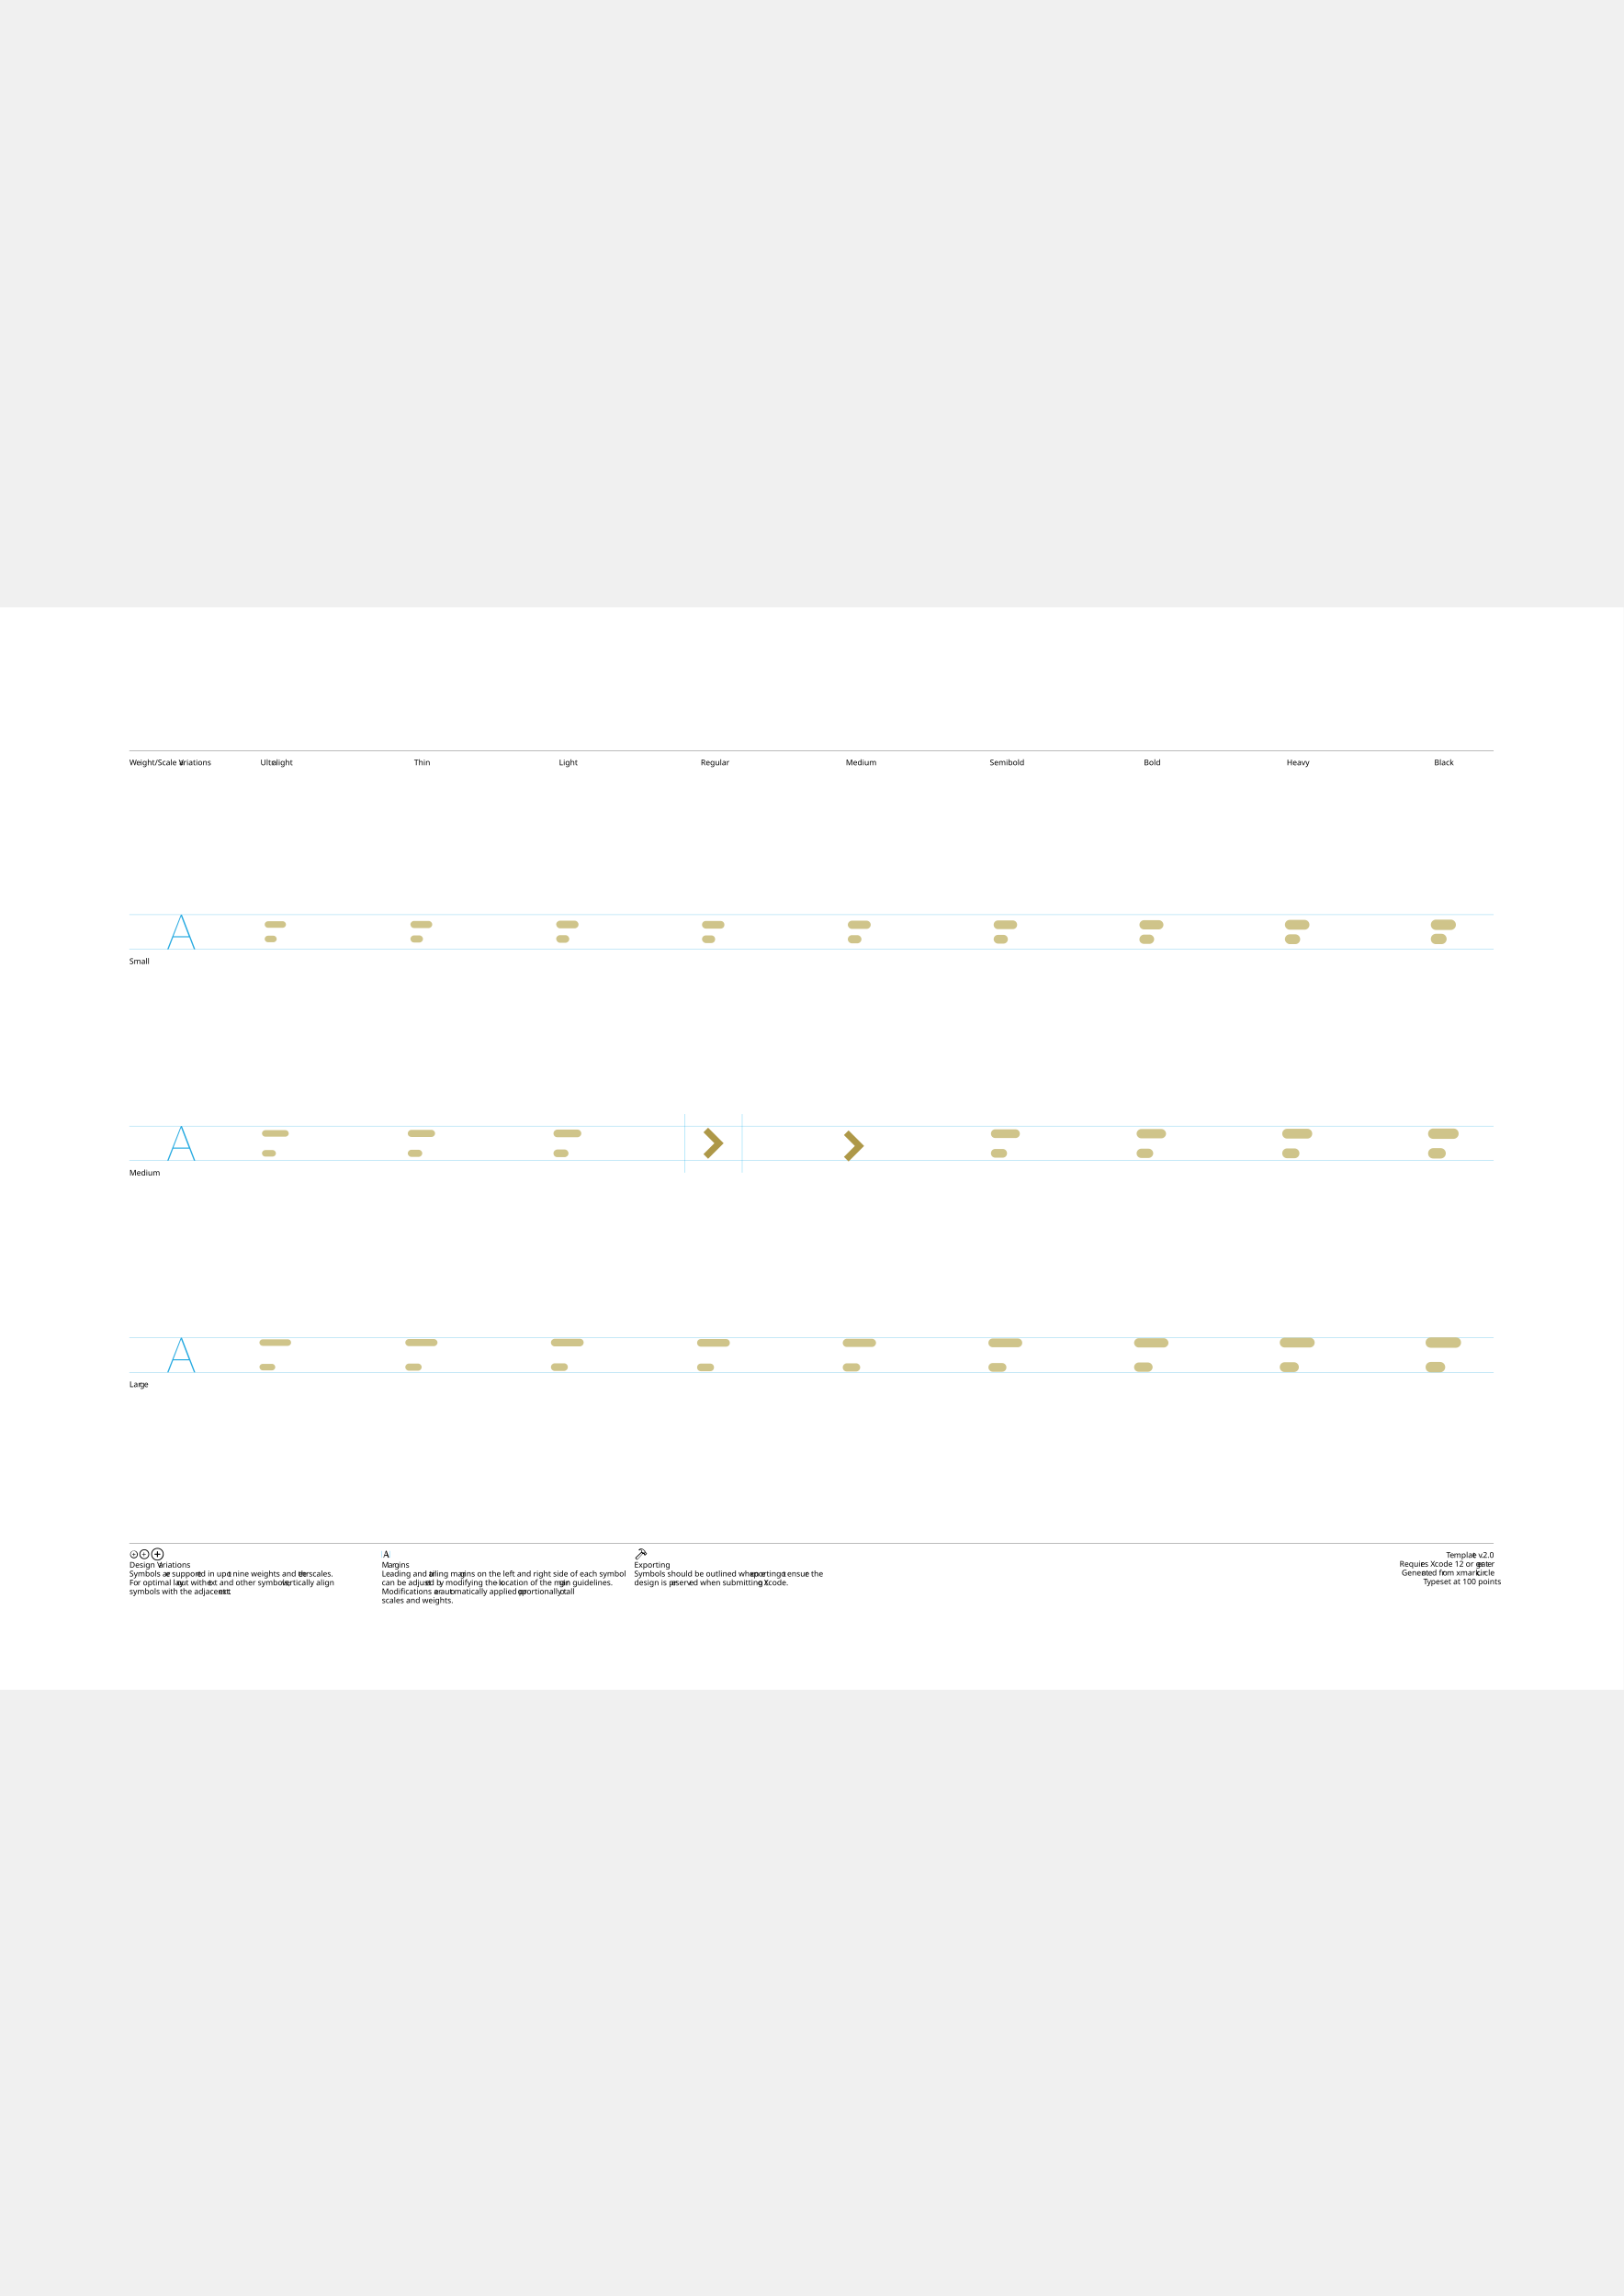
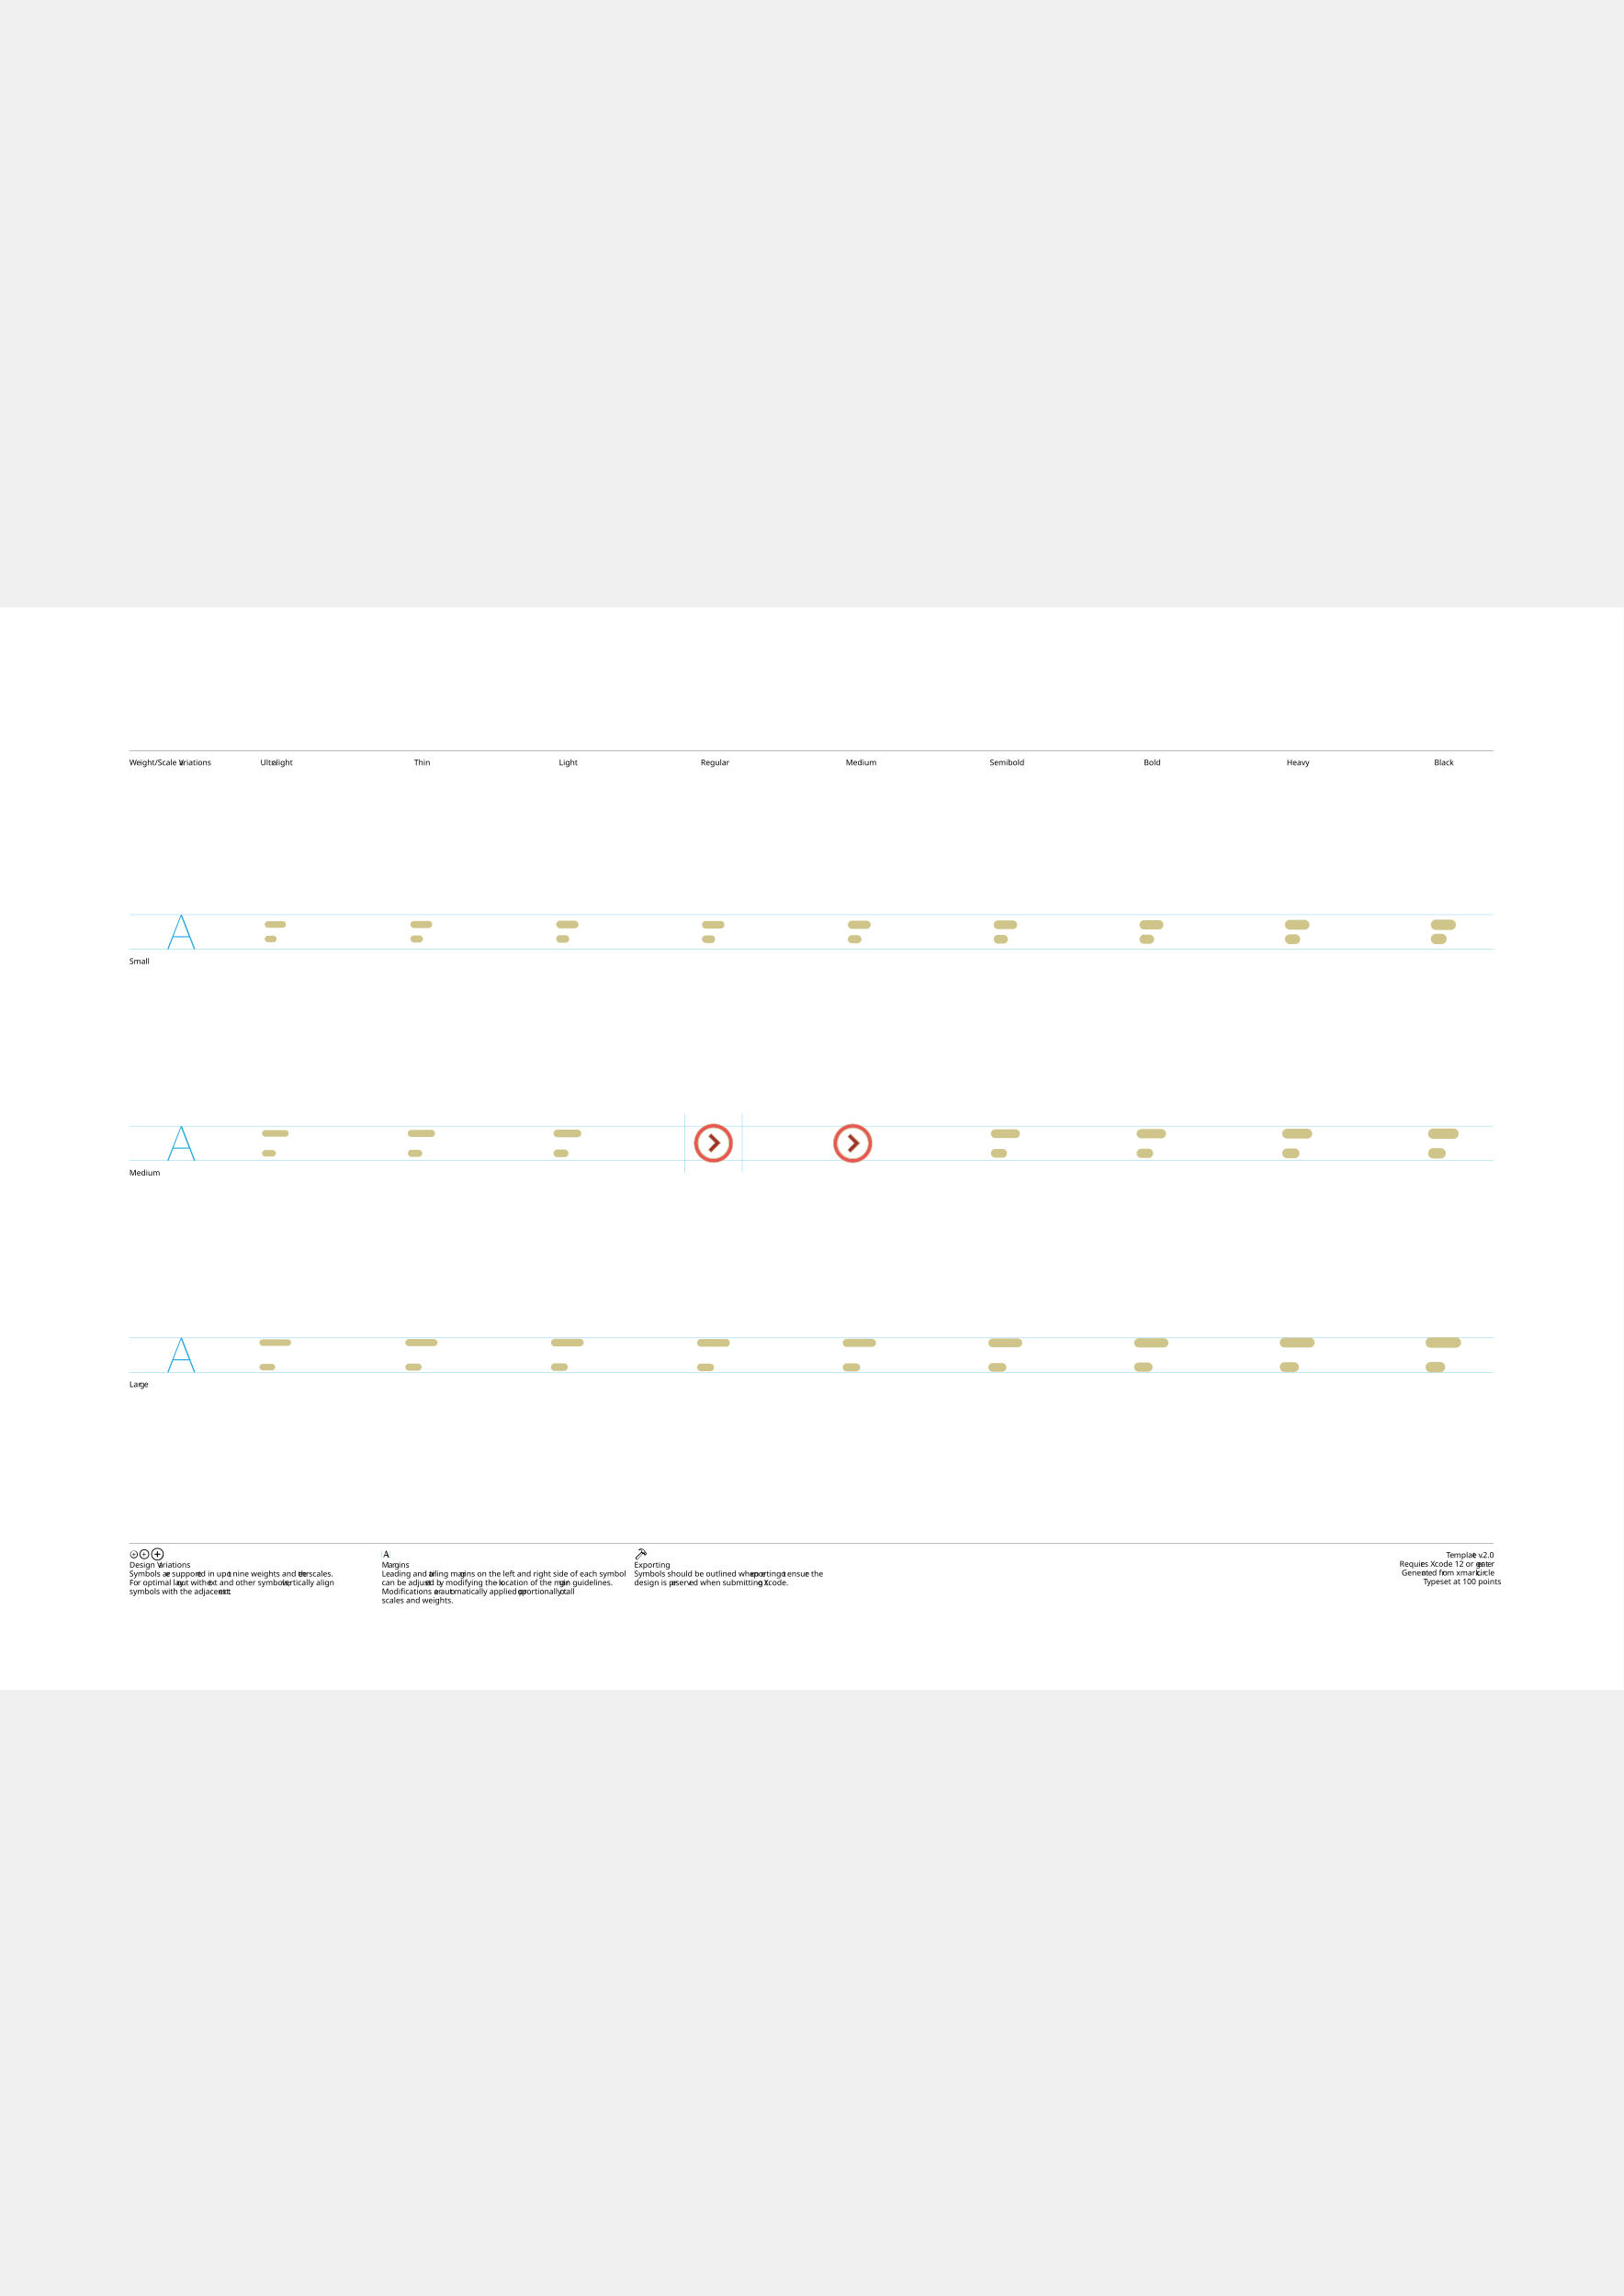
<svg xmlns="http://www.w3.org/2000/svg" version="1.1" id="Layer_1" x="0px" y="0px" viewBox="0 0 595.3 841.9" style="enable-background:new 0 0 595.3 841.9;" xml:space="preserve">
  <style type="text/css">
	.st0{fill-rule:evenodd;clip-rule:evenodd;fill:#FFFFFF;}
	.st1{fill:none;stroke:#000000;stroke-width:9.019327e-02;stroke-miterlimit:10;}
	.st2{font-family:'SFProDisplay-Regular';}
	.st3{font-size:2.886px;}
	.st4{fill:none;stroke:#00AEEF;stroke-width:9.019327e-02;stroke-miterlimit:10;}
	.st5{fill:#27AAE1;}
	.st6{fill:none;stroke:#27AAE1;stroke-width:9.019327e-02;stroke-miterlimit:10;}
	.st7{fill-rule:evenodd;clip-rule:evenodd;fill:#CFC48A;}
- 	.st8{fill:#AE9848;}
- 	.st9{fill:none;}
+ 	.st8{fill:none;}
+ 	.st9{fill-rule:evenodd;clip-rule:evenodd;fill:none;}
+ 	.st10{fill-rule:evenodd;clip-rule:evenodd;fill:#E85656;}
+ 	.st11{fill:#CFC48A;}
+ 	.st12{fill:#A03232;}
</style>
  <g id="Notes">
    <g id="artboard" transform="matrix(1,0,0,1,0,1.31276)">
      <rect y="221.4" class="st0" width="595.3" height="396.9" />
    </g>
    <path class="st1" d="M47.4,275.2h500.2" />
    <g transform="matrix(1,0,0,1,263,322)">
      <text transform="matrix(1 0 0 1 -215.5586 -41.3959)" class="st2 st3">W</text>
      <text transform="matrix(1 0 0 1 -213.0474 -41.3959)" class="st2 st3">e</text>
      <text transform="matrix(1 0 0 1 -211.5688 -41.3959)" class="st2 st3">ight/Scale V</text>
      <text transform="matrix(1 0 0 1 -197.2832 -41.3959)" class="st2 st3">a</text>
      <text transform="matrix(1 0 0 1 -195.8345 -41.3959)" class="st2 st3">riations</text>
    </g>
    <g transform="matrix(1,0,0,1,559.711,322)">
      <text transform="matrix(1 0 0 1 -464.2325 -41.3959)" class="st2 st3">Ultr</text>
      <text transform="matrix(1 0 0 1 -459.9029 -41.3959)" class="st2 st3">a</text>
      <text transform="matrix(1 0 0 1 -458.4542 -41.3959)" class="st2 st3">light</text>
    </g>
    <g transform="matrix(1,0,0,1,856.422,322)">
      <text transform="matrix(1 0 0 1 -704.609 -41.3959)" class="st2 st3">Thin</text>
    </g>
    <g transform="matrix(1,0,0,1,1153.13,322)">
      <text transform="matrix(1 0 0 1 -948.1798 -41.3959)" class="st2 st3">Light</text>
    </g>
    <g transform="matrix(1,0,0,1,1449.84,322)">
      <text transform="matrix(1 0 0 1 -1192.928 -41.3959)" class="st2 st3">Regular</text>
    </g>
    <g transform="matrix(1,0,0,1,1746.56,322)">
      <text transform="matrix(1 0 0 1 -1436.458 -41.3959)" class="st2 st3">Medium</text>
    </g>
    <g transform="matrix(1,0,0,1,2043.27,322)">
      <text transform="matrix(1 0 0 1 -1680.402 -41.3959)" class="st2 st3">Semibold</text>
    </g>
    <g transform="matrix(1,0,0,1,2339.98,322)">
      <text transform="matrix(1 0 0 1 -1920.611 -41.3959)" class="st2 st3">Bold</text>
    </g>
    <g transform="matrix(1,0,0,1,2636.69,322)">
      <text transform="matrix(1 0 0 1 -2164.938 -41.3959)" class="st2 st3">Heavy</text>
    </g>
    <g transform="matrix(1,0,0,1,2933.4,322)">
      <text transform="matrix(1 0 0 1 -2407.569 -41.3959)" class="st2 st3">Black</text>
    </g>
    <path class="st1" d="M47.4,565.8h500.2" />
    <g transform="matrix(1,0,0,1,263,1933)">
      <path d="M-213.9-1361.6c0.8,0,1.4-0.6,1.4-1.4s-0.6-1.4-1.4-1.4c-0.8,0-1.4,0.6-1.4,1.4C-215.3-1362.3-214.7-1361.6-213.9-1361.6z     M-213.9-1361.9c-0.6,0-1.2-0.5-1.2-1.2c0-0.6,0.5-1.2,1.1-1.2s1.2,0.5,1.2,1.2C-212.7-1362.4-213.2-1361.9-213.9-1361.9z     M-214.4-1362.9h0.4v0.4c0,0.1,0.1,0.1,0.1,0.1c0.1,0,0.1-0.1,0.1-0.1v-0.4h0.4c0.1,0,0.1-0.1,0.1-0.1c0-0.1-0.1-0.1-0.1-0.1h-0.4    v-0.4c0-0.1-0.1-0.1-0.1-0.1c-0.1,0-0.1,0.1-0.1,0.1v0.4h-0.4c-0.1,0-0.1,0.1-0.1,0.1S-214.5-1362.9-214.4-1362.9z" />
    </g>
    <g transform="matrix(1,0,0,1,281.506,1933)">
      <path d="M-228.6-1361.3c1,0,1.8-0.8,1.8-1.8s-0.8-1.8-1.8-1.8s-1.8,0.8-1.8,1.8C-230.4-1362.1-229.6-1361.3-228.6-1361.3z     M-228.6-1361.6c-0.8,0-1.5-0.7-1.5-1.5s0.7-1.5,1.5-1.5s1.5,0.7,1.5,1.5C-227.1-1362.2-227.8-1361.6-228.6-1361.6z     M-229.3-1362.9h0.5v0.5c0,0.1,0.1,0.1,0.1,0.1c0.1,0,0.1-0.1,0.1-0.1v-0.5h0.5c0.1,0,0.1-0.1,0.1-0.1c0-0.1-0.1-0.1-0.1-0.1h-0.5    v-0.5c0-0.1-0.1-0.2-0.1-0.2c-0.1,0-0.1,0.1-0.1,0.2v0.5h-0.5c-0.1,0-0.2,0.1-0.2,0.1C-229.4-1363-229.4-1362.9-229.3-1362.9z" />
    </g>
    <g transform="matrix(1,0,0,1,304.924,1933)">
      <path d="M-247.2-1360.8c1.3,0,2.3-1,2.3-2.3s-1-2.3-2.3-2.3s-2.3,1-2.3,2.3S-248.5-1360.8-247.2-1360.8z M-247.2-1361.1    c-1.1,0-2-0.9-2-2s0.9-2,2-2s2,0.9,2,2C-245.3-1362-246.1-1361.1-247.2-1361.1z M-248.1-1362.9h0.7v0.7c0,0.1,0.1,0.2,0.2,0.2    c0.1,0,0.2-0.1,0.2-0.2v-0.7h0.7c0.1,0,0.2-0.1,0.2-0.2s-0.1-0.2-0.2-0.2h-0.7v-0.7c0-0.1-0.1-0.2-0.2-0.2c-0.1,0-0.2,0.1-0.2,0.2    v0.7h-0.7c-0.1,0-0.2,0.1-0.2,0.2S-248.2-1362.9-248.1-1362.9z" />
    </g>
    <g transform="matrix(1,0,0,1,263,1953)">
      <text transform="matrix(1 0 0 1 -215.5586 -1378.185)" class="st2 st3">Design V</text>
      <text transform="matrix(1 0 0 1 -204.8774 -1378.185)" class="st2 st3">a</text>
      <text transform="matrix(1 0 0 1 -203.4287 -1378.185)" class="st2 st3">riations</text>
    </g>
    <g transform="matrix(1,0,0,1,263,1971)">
      <text transform="matrix(1 0 0 1 -215.5586 -1392.938)" class="st2 st3">Symbols ar</text>
      <text transform="matrix(1 0 0 1 -202.2026 -1392.938)" class="st2 st3">e</text>
      <text transform="matrix(1 0 0 1 -200.7246 -1392.938)" class="st2 st3"> support</text>
      <text transform="matrix(1 0 0 1 -190.8496 -1392.938)" class="st2 st3">e</text>
      <text transform="matrix(1 0 0 1 -189.3716 -1392.938)" class="st2 st3">d in up t</text>
      <text transform="matrix(1 0 0 1 -179.9492 -1392.938)" class="st2 st3">o</text>
      <text transform="matrix(1 0 0 1 -178.4175 -1392.938)" class="st2 st3"> nine weights and thr</text>
      <text transform="matrix(1 0 0 1 -153.6338 -1392.938)" class="st2 st3">e</text>
      <text transform="matrix(1 0 0 1 -152.1553 -1392.938)" class="st2 st3">e scales.</text>
    </g>
    <g transform="matrix(1,0,0,1,263,1989)">
      <text transform="matrix(1 0 0 1 -215.5586 -1407.691)" class="st2 st3">F</text>
      <text transform="matrix(1 0 0 1 -214.0913 -1407.691)" class="st2 st3">o</text>
      <text transform="matrix(1 0 0 1 -212.5596 -1407.691)" class="st2 st3">r optimal lay</text>
      <text transform="matrix(1 0 0 1 -198.1641 -1407.691)" class="st2 st3">o</text>
      <text transform="matrix(1 0 0 1 -196.6318 -1407.691)" class="st2 st3">ut with t</text>
      <text transform="matrix(1 0 0 1 -187.146 -1407.691)" class="st2 st3">e</text>
      <text transform="matrix(1 0 0 1 -185.6963 -1407.691)" class="st2 st3">x</text>
      <text transform="matrix(1 0 0 1 -184.3447 -1407.691)" class="st2 st3">t and other symbols,</text>
      <text transform="matrix(1 0 0 1 -160.2012 -1407.691)" class="st2 st3"> </text>
      <text transform="matrix(1 0 0 1 -159.6089 -1407.691)" class="st2 st3">v</text>
      <text transform="matrix(1 0 0 1 -158.2715 -1407.691)" class="st2 st3">e</text>
      <text transform="matrix(1 0 0 1 -156.7935 -1407.691)" class="st2 st3">rtically align</text>
    </g>
    <g transform="matrix(1,0,0,1,263,2007)">
      <text transform="matrix(1 0 0 1 -215.5586 -1422.444)" class="st2 st3">symbols with the adjacent t</text>
      <text transform="matrix(1 0 0 1 -182.8467 -1422.444)" class="st2 st3">e</text>
      <text transform="matrix(1 0 0 1 -181.3965 -1422.444)" class="st2 st3">x</text>
      <text transform="matrix(1 0 0 1 -180.0449 -1422.444)" class="st2 st3">t.</text>
    </g>
    <path class="st4" d="M140,568.7v2.5" />
    <g transform="matrix(1,0,0,1,776,1933)">
      <path d="M-635.4-1361.8c0.1,0,0.1,0,0.2-0.1l0.2-0.6h1l0.2,0.6c0,0.1,0.1,0.1,0.2,0.1c0.1,0,0.2-0.1,0.2-0.1v-0.1l-0.8-2.2    c0-0.1-0.1-0.2-0.2-0.2c-0.1,0-0.2,0.1-0.2,0.2l-0.8,2.2L-635.4-1361.8C-635.6-1361.8-635.5-1361.8-635.4-1361.8z M-634.9-1362.8    l0.4-1.2l0,0l0.4,1.2H-634.9z" />
    </g>
    <path class="st4" d="M143,568.7v2.5" />
    <g transform="matrix(1,0,0,1,776,1953)">
      <text transform="matrix(1 0 0 1 -636.02 -1378.185)" class="st2 st3">M</text>
      <text transform="matrix(1 0 0 1 -633.6641 -1378.185)" class="st2 st3">a</text>
      <text transform="matrix(1 0 0 1 -632.2153 -1378.185)" class="st2 st3">r</text>
      <text transform="matrix(1 0 0 1 -631.3965 -1378.185)" class="st2 st3">g</text>
      <text transform="matrix(1 0 0 1 -629.8125 -1378.185)" class="st2 st3">ins</text>
    </g>
    <g transform="matrix(1,0,0,1,776,1971)">
      <text transform="matrix(1 0 0 1 -636.02 -1392.938)" class="st2 st3">L</text>
      <text transform="matrix(1 0 0 1 -634.5488 -1392.938)" class="st2 st3">e</text>
      <text transform="matrix(1 0 0 1 -633.0708 -1392.938)" class="st2 st3">ading and tr</text>
      <text transform="matrix(1 0 0 1 -618.8428 -1392.938)" class="st2 st3">a</text>
      <text transform="matrix(1 0 0 1 -617.394 -1392.938)" class="st2 st3">iling mar</text>
      <text transform="matrix(1 0 0 1 -607.333 -1392.938)" class="st2 st3">g</text>
      <text transform="matrix(1 0 0 1 -605.749 -1392.938)" class="st2 st3">ins on the left and right side of each symbol</text>
    </g>
    <g transform="matrix(1,0,0,1,776,1989)">
      <text transform="matrix(1 0 0 1 -636.02 -1407.691)" class="st2 st3">can be adjust</text>
      <text transform="matrix(1 0 0 1 -620.0151 -1407.691)" class="st2 st3">e</text>
      <text transform="matrix(1 0 0 1 -618.5366 -1407.691)" class="st2 st3">d b</text>
      <text transform="matrix(1 0 0 1 -614.8052 -1407.691)" class="st2 st3">y</text>
      <text transform="matrix(1 0 0 1 -613.4014 -1407.691)" class="st2 st3"> modifying the x</text>
      <text transform="matrix(1 0 0 1 -594.4043 -1407.691)" class="st2 st3">-</text>
      <text transform="matrix(1 0 0 1 -593.167 -1407.691)" class="st2 st3">location of the mar</text>
      <text transform="matrix(1 0 0 1 -570.9614 -1407.691)" class="st2 st3">g</text>
      <text transform="matrix(1 0 0 1 -569.3774 -1407.691)" class="st2 st3">in guidelines.</text>
    </g>
    <g transform="matrix(1,0,0,1,776,2007)">
      <text transform="matrix(1 0 0 1 -636.02 -1422.444)" class="st2 st3">Modifications ar</text>
      <text transform="matrix(1 0 0 1 -616.812 -1422.444)" class="st2 st3">e</text>
      <text transform="matrix(1 0 0 1 -615.3335 -1422.444)" class="st2 st3"> aut</text>
      <text transform="matrix(1 0 0 1 -610.9448 -1422.444)" class="st2 st3">o</text>
      <text transform="matrix(1 0 0 1 -609.4131 -1422.444)" class="st2 st3">matically applied pr</text>
      <text transform="matrix(1 0 0 1 -586.2378 -1422.444)" class="st2 st3">o</text>
      <text transform="matrix(1 0 0 1 -584.7061 -1422.444)" class="st2 st3">portionally t</text>
      <text transform="matrix(1 0 0 1 -570.7329 -1422.444)" class="st2 st3">o</text>
      <text transform="matrix(1 0 0 1 -569.2012 -1422.444)" class="st2 st3"> all</text>
    </g>
    <g transform="matrix(1,0,0,1,776,2025)">
      <text transform="matrix(1 0 0 1 -636.02 -1437.197)" class="st2 st3">scales and weights.</text>
    </g>
    <g transform="matrix(1,0,0,1,1289,1933)">
      <path d="M-1056-1361.5l0.3,0.3c0.2,0.2,0.3,0.1,0.5,0l1.8-2c0,0,0.1,0,0.2,0h0.2l0.1,0.1v0.1c0,0.1,0,0.2,0.1,0.2l0.1,0.1    c0.1,0.1,0.2,0.1,0.3,0l0.5-0.5c0.1-0.1,0.1-0.2,0-0.3l-0.1-0.1c-0.1-0.1-0.2-0.1-0.2-0.1h-0.1l-0.1-0.1v-0.2c0-0.1,0-0.2-0.1-0.3    l-0.4-0.4c-0.6-0.6-1.4-0.6-1.9-0.1c-0.1,0.1-0.1,0.2,0,0.2c0,0.1,0.1,0.1,0.2,0.1c0.3-0.1,0.5-0.1,0.8,0.1l-0.1,0.3    c0,0.1,0,0.2,0,0.2l-2,1.9C-1056.1-1361.8-1056.1-1361.6-1056-1361.5z M-1054.5-1364.7c0.4-0.3,1-0.3,1.4,0.1l0.4,0.4v0.1    l-0.1,0.3l0.3,0.3h0.2h0.1l0.1,0.1l-0.4,0.4l-0.1-0.1c0,0,0,0,0-0.1v-0.2l-0.3-0.3h-0.3c-0.1,0-0.1,0-0.1,0l-0.4-0.4    c0,0-0.1-0.1,0-0.1l0.2-0.4C-1053.8-1364.6-1054.2-1364.7-1054.5-1364.7C-1054.6-1364.6-1054.6-1364.7-1054.5-1364.7z     M-1055.5-1361.4l-0.2-0.2c-0.1-0.1-0.1-0.1,0-0.2l1.9-1.8l0.3,0.3l-1.8,2C-1055.4-1361.3-1055.4-1361.3-1055.5-1361.4z" />
    </g>
    <g transform="matrix(1,0,0,1,1289,1953)">
      <text transform="matrix(1 0 0 1 -1056.482 -1378.185)" class="st2 st3">Exporting</text>
    </g>
    <g transform="matrix(1,0,0,1,1289,1971)">
      <text transform="matrix(1 0 0 1 -1056.482 -1392.938)" class="st2 st3">Symbols should be outlined when e</text>
      <text transform="matrix(1 0 0 1 -1014.039 -1392.938)" class="st2 st3">x</text>
      <text transform="matrix(1 0 0 1 -1012.688 -1392.938)" class="st2 st3">porting t</text>
      <text transform="matrix(1 0 0 1 -1002.693 -1392.938)" class="st2 st3">o</text>
      <text transform="matrix(1 0 0 1 -1001.161 -1392.938)" class="st2 st3"> ensur</text>
      <text transform="matrix(1 0 0 1 -993.8877 -1392.938)" class="st2 st3">e</text>
      <text transform="matrix(1 0 0 1 -992.4097 -1392.938)" class="st2 st3"> the</text>
    </g>
    <g transform="matrix(1,0,0,1,1289,1989)">
      <text transform="matrix(1 0 0 1 -1056.482 -1407.691)" class="st2 st3">design is pr</text>
      <text transform="matrix(1 0 0 1 -1042.837 -1407.691)" class="st2 st3">e</text>
      <text transform="matrix(1 0 0 1 -1041.359 -1407.691)" class="st2 st3">serv</text>
      <text transform="matrix(1 0 0 1 -1036.311 -1407.691)" class="st2 st3">e</text>
      <text transform="matrix(1 0 0 1 -1034.833 -1407.691)" class="st2 st3">d when submitting t</text>
      <text transform="matrix(1 0 0 1 -1011.199 -1407.691)" class="st2 st3">o</text>
      <text transform="matrix(1 0 0 1 -1009.668 -1407.691)" class="st2 st3"> X</text>
      <text transform="matrix(1 0 0 1 -1007.342 -1407.691)" class="st2 st3">c</text>
      <text transform="matrix(1 0 0 1 -1005.896 -1407.691)" class="st2 st3">ode.</text>
    </g>
    <g id="template-version" transform="matrix(1,0,0,1,3036,1933)">
      <text transform="matrix(1 0 0 1 -2505.767 -1361.793)" class="st2 st3">T</text>
      <text transform="matrix(1 0 0 1 -2504.47 -1361.793)" class="st2 st3">e</text>
      <text transform="matrix(1 0 0 1 -2502.991 -1361.793)" class="st2 st3">mplat</text>
      <text transform="matrix(1 0 0 1 -2496.223 -1361.793)" class="st2 st3">e</text>
      <text transform="matrix(1 0 0 1 -2494.744 -1361.793)" class="st2 st3"> v</text>
      <text transform="matrix(1 0 0 1 -2492.971 -1361.793)" class="st2 st3">.</text>
      <text transform="matrix(1 0 0 1 -2492.351 -1361.793)" class="st2 st3">2.0</text>
    </g>
    <g transform="matrix(1,0,0,1,3036,1951)">
      <text transform="matrix(1 0 0 1 -2522.907 -1376.546)" class="st2 st3">Requir</text>
      <text transform="matrix(1 0 0 1 -2515.182 -1376.546)" class="st2 st3">e</text>
      <text transform="matrix(1 0 0 1 -2513.703 -1376.546)" class="st2 st3">s X</text>
      <text transform="matrix(1 0 0 1 -2510.035 -1376.546)" class="st2 st3">c</text>
      <text transform="matrix(1 0 0 1 -2508.589 -1376.546)" class="st2 st3">ode 12 or gr</text>
      <text transform="matrix(1 0 0 1 -2494.469 -1376.546)" class="st2 st3">e</text>
      <text transform="matrix(1 0 0 1 -2492.99 -1376.546)" class="st2 st3">at</text>
      <text transform="matrix(1 0 0 1 -2490.714 -1376.546)" class="st2 st3">e</text>
      <text transform="matrix(1 0 0 1 -2489.235 -1376.546)" class="st2 st3">r</text>
    </g>
    <g transform="matrix(1,0,0,1,3036,1969)">
      <text transform="matrix(1 0 0 1 -2522.122 -1391.299)" class="st2 st3">Gener</text>
      <text transform="matrix(1 0 0 1 -2514.745 -1391.299)" class="st2 st3">a</text>
      <text transform="matrix(1 0 0 1 -2513.296 -1391.299)" class="st2 st3">t</text>
      <text transform="matrix(1 0 0 1 -2512.469 -1391.299)" class="st2 st3">e</text>
      <text transform="matrix(1 0 0 1 -2510.99 -1391.299)" class="st2 st3">d fr</text>
      <text transform="matrix(1 0 0 1 -2507.106 -1391.299)" class="st2 st3">o</text>
      <text transform="matrix(1 0 0 1 -2505.573 -1391.299)" class="st2 st3">m xmark.</text>
      <text transform="matrix(1 0 0 1 -2494.719 -1391.299)" class="st2 st3">c</text>
      <text transform="matrix(1 0 0 1 -2493.273 -1391.299)" class="st2 st3">ir</text>
      <text transform="matrix(1 0 0 1 -2491.859 -1391.299)" class="st2 st3">c</text>
      <text transform="matrix(1 0 0 1 -2490.414 -1391.299)" class="st2 st3">le</text>
    </g>
    <g transform="matrix(1,0,0,1,3036,1987)">
      <text transform="matrix(1 0 0 1 -2514.163 -1406.053)" class="st2 st3">T</text>
      <text transform="matrix(1 0 0 1 -2512.824 -1406.053)" class="st2 st3">y</text>
      <text transform="matrix(1 0 0 1 -2511.42 -1406.053)" class="st2 st3">peset at 100 points</text>
    </g>
    <g transform="matrix(1,0,0,1,263,726)">
      <text transform="matrix(1 0 0 1 -215.5586 -372.5199)" class="st2 st3">Small</text>
    </g>
    <g transform="matrix(1,0,0,1,263,1156)">
      <text transform="matrix(1 0 0 1 -215.5586 -724.953)" class="st2 st3">Medium</text>
    </g>
    <g transform="matrix(1,0,0,1,263,1586)">
      <text transform="matrix(1 0 0 1 -215.5586 -1077.388)" class="st2 st3">Lar</text>
      <text transform="matrix(1 0 0 1 -211.7773 -1077.388)" class="st2 st3">g</text>
      <text transform="matrix(1 0 0 1 -210.1934 -1077.388)" class="st2 st3">e</text>
    </g>
  </g>
  <g id="Guides">
    <g id="H-reference" transform="matrix(1,0,0,1,339,696)">
      <path class="st5" d="M-277.7-347.9h0.5l1.7-4.4h5.9l1.7,4.4h0.5l-4.9-12.7h-0.4L-277.7-347.9z M-272.6-360L-272.6-360l2.8,7.3    h-5.6L-272.6-360z" />
    </g>
    <path id="Baseline-S" class="st6" d="M47.4,348.1h500.2" />
    <path id="Capline-S" class="st6" d="M47.4,335.4h500.2" />
    <g id="H-reference1" transform="matrix(1,0,0,1,339,1126)">
      <path class="st5" d="M-277.7-700.4h0.5l1.7-4.4h5.9l1.7,4.4h0.5l-4.9-12.7h-0.4L-277.7-700.4z M-272.6-712.5L-272.6-712.5l2.8,7.3    h-5.6L-272.6-712.5z" />
    </g>
    <path id="Baseline-M" class="st6" d="M47.4,425.6h500.2" />
    <path id="Capline-M" class="st6" d="M47.4,412.9h500.2" />
    <g id="H-reference2" transform="matrix(1,0,0,1,339,1556)">
      <path class="st5" d="M-277.7-1052.8h0.5l1.7-4.4h5.9l1.7,4.4h0.5l-4.9-12.7h-0.4L-277.7-1052.8z M-272.6-1064.9L-272.6-1064.9    l2.8,7.3h-5.6L-272.6-1064.9z" />
    </g>
    <path id="Baseline-L" class="st6" d="M47.4,503.2h500.2" />
    <path id="Capline-L" class="st6" d="M47.4,490.5h500.2" />
    <path id="left-margin" class="st4" d="M251,408.5V430" />
    <path id="right-margin" class="st4" d="M272.1,408.5V430" />
  </g>
  <g id="Symbols">
    <g id="Black-L" transform="matrix(1,0,0,1,2854.05,1556)">
      <path class="st7" d="M-2329.5-1052.8h3.4c1,0,1.9-0.8,1.9-1.9c0-1-0.8-1.9-1.9-1.9h-3.4c-1,0-1.9,0.8-1.9,1.9    C-2331.4-1053.6-2330.6-1052.8-2329.5-1052.8z M-2329.5-1061.8h9.2c1,0,1.9-0.8,1.9-1.9s-0.8-1.9-1.9-1.9h-9.2    c-1,0-1.9,0.8-1.9,1.9S-2330.6-1061.8-2329.5-1061.8z" />
    </g>
    <g id="Heavy-L" transform="matrix(1,0,0,1,2558.39,1556)">
      <path class="st7" d="M-2087.4-1052.9h3.4c1,0,1.8-0.8,1.8-1.8s-0.8-1.8-1.8-1.8h-3.4c-1,0-1.8,0.8-1.8,1.8    C-2089.2-1053.7-2088.4-1052.9-2087.4-1052.9z M-2087.4-1061.9h9.2c1,0,1.8-0.8,1.8-1.8s-0.8-1.8-1.8-1.8h-9.2    c-1,0-1.8,0.8-1.8,1.8S-2088.4-1061.9-2087.4-1061.9z" />
    </g>
    <g id="Bold-L" transform="matrix(1,0,0,1,2262.88,1556)">
      <path class="st7" d="M-1845.4-1053h3.4c0.9,0,1.7-0.8,1.7-1.7c0-0.9-0.8-1.7-1.7-1.7h-3.4c-0.9,0-1.7,0.8-1.7,1.7    C-1847.1-1053.7-1846.3-1053-1845.4-1053z M-1845.4-1061.9h9.2c0.9,0,1.7-0.8,1.7-1.7s-0.8-1.7-1.7-1.7h-9.2    c-0.9,0-1.7,0.8-1.7,1.7S-1846.3-1061.9-1845.4-1061.9z" />
    </g>
    <g id="Semibold-L" transform="matrix(1,0,0,1,1966.97,1556)">
      <path class="st7" d="M-1603-1053h3.4c0.9,0,1.6-0.7,1.6-1.6s-0.7-1.6-1.6-1.6h-3.4c-0.9,0-1.6,0.7-1.6,1.6    C-1604.6-1053.8-1603.9-1053-1603-1053z M-1603-1062h9.2c0.9,0,1.6-0.7,1.6-1.6s-0.7-1.6-1.6-1.6h-9.2c-0.9,0-1.6,0.7-1.6,1.6    S-1603.9-1062-1603-1062z" />
    </g>
    <g id="Medium-L" transform="matrix(1,0,0,1,1670.87,1556)">
      <path class="st7" d="M-1360.4-1053.1h3.4c0.8,0,1.5-0.7,1.5-1.5s-0.7-1.5-1.5-1.5h-3.4c-0.8,0-1.5,0.7-1.5,1.5    C-1361.9-1053.8-1361.3-1053.1-1360.4-1053.1z M-1360.4-1062.1h9.2c0.8,0,1.5-0.7,1.5-1.5s-0.7-1.5-1.5-1.5h-9.2    c-0.8,0-1.5,0.7-1.5,1.5S-1361.3-1062.1-1360.4-1062.1z" />
    </g>
    <g id="Regular-L" transform="matrix(1,0,0,1,1374.97,1556)">
      <path class="st7" d="M-1118-1053.2h3.4c0.8,0,1.4-0.6,1.4-1.4s-0.6-1.4-1.4-1.4h-3.4c-0.8,0-1.4,0.6-1.4,1.4    S-1118.8-1053.2-1118-1053.2z M-1118-1062.2h9.2c0.8,0,1.4-0.6,1.4-1.4s-0.6-1.4-1.4-1.4h-9.2c-0.8,0-1.4,0.6-1.4,1.4    S-1118.8-1062.2-1118-1062.2z" />
    </g>
    <g id="Light-L" transform="matrix(1,0,0,1,1079.18,1556)">
      <path class="st7" d="M-875.8-1053.3h3.4c0.7,0,1.4-0.6,1.4-1.4s-0.6-1.4-1.4-1.4h-3.4c-0.7,0-1.4,0.6-1.4,1.4    S-876.5-1053.3-875.8-1053.3z M-875.8-1062.3h9.2c0.7,0,1.4-0.6,1.4-1.4s-0.6-1.4-1.4-1.4h-9.2c-0.7,0-1.4,0.6-1.4,1.4    S-876.5-1062.3-875.8-1062.3z" />
    </g>
    <g id="Thin-L" transform="matrix(1,0,0,1,783.693,1556)">
      <path class="st7" d="M-633.8-1053.4h3.4c0.7,0,1.3-0.6,1.3-1.3s-0.6-1.3-1.3-1.3h-3.4c-0.7,0-1.3,0.6-1.3,1.3    S-634.5-1053.4-633.8-1053.4z M-633.8-1062.4h9.2c0.7,0,1.3-0.6,1.3-1.3s-0.6-1.3-1.3-1.3h-9.2c-0.7,0-1.3,0.6-1.3,1.3    S-634.5-1062.4-633.8-1062.4z" />
    </g>
    <g id="Ultralight-L" transform="matrix(1,0,0,1,487.616,1556)">
      <path class="st7" d="M-391.3-1053.5h3.4c0.6,0,1.2-0.5,1.2-1.2c0-0.6-0.5-1.2-1.2-1.2h-3.4c-0.6,0-1.2,0.5-1.2,1.2    C-392.4-1054-391.9-1053.5-391.3-1053.5z M-391.3-1062.5h9.2c0.6,0,1.2-0.5,1.2-1.2s-0.5-1.2-1.2-1.2h-9.2c-0.6,0-1.2,0.5-1.2,1.2    S-391.9-1062.5-391.3-1062.5z" />
    </g>
    <g id="Black-M" transform="matrix(1,0,0,1,2870.97,1126)">
      <path class="st7" d="M-2345.5-701.2h2.7c1,0,1.9-0.8,1.9-1.9c0-1-0.8-1.9-1.9-1.9h-2.7c-1,0-1.9,0.8-1.9,1.9    S-2346.6-701.2-2345.5-701.2z M-2345.5-708.4h7.4c1,0,1.9-0.8,1.9-1.9s-0.8-1.9-1.9-1.9h-7.4c-1,0-1.9,0.8-1.9,1.9    S-2346.6-708.4-2345.5-708.4z" />
    </g>
    <g id="Heavy-M" transform="matrix(1,0,0,1,2575.19,1126)">
      <path class="st7" d="M-2103.3-701.3h2.7c1,0,1.8-0.8,1.8-1.8s-0.8-1.8-1.8-1.8h-2.7c-1,0-1.8,0.8-1.8,1.8    S-2104.3-701.3-2103.3-701.3z M-2103.3-708.5h7.4c1,0,1.8-0.8,1.8-1.8s-0.8-1.8-1.8-1.8h-7.4c-1,0-1.8,0.8-1.8,1.8    S-2104.3-708.5-2103.3-708.5z" />
    </g>
    <g id="Bold-M" transform="matrix(1,0,0,1,2279.5,1126)">
      <path class="st7" d="M-1861.1-701.4h2.7c0.9,0,1.7-0.8,1.7-1.7s-0.8-1.7-1.7-1.7h-2.7c-0.9,0-1.7,0.8-1.7,1.7    C-1862.8-702.1-1862-701.4-1861.1-701.4z M-1861.1-708.6h7.4c0.9,0,1.7-0.8,1.7-1.7s-0.8-1.7-1.7-1.7h-7.4c-0.9,0-1.7,0.8-1.7,1.7    C-1862.8-709.4-1862-708.6-1861.1-708.6z" />
    </g>
    <g id="Semibold-M" transform="matrix(1,0,0,1,1983.5,1126)">
      <path class="st7" d="M-1618.6-701.5h2.7c0.9,0,1.6-0.7,1.6-1.6c0-0.9-0.7-1.6-1.6-1.6h-2.7c-0.9,0-1.6,0.7-1.6,1.6    S-1619.5-701.5-1618.6-701.5z M-1618.6-708.7h7.4c0.9,0,1.6-0.7,1.6-1.6c0-0.9-0.7-1.6-1.6-1.6h-7.4c-0.9,0-1.6,0.7-1.6,1.6    S-1619.5-708.7-1618.6-708.7z" />
    </g>
    <g id="Medium-M" transform="matrix(1,0,0,1,1687.3,1126)">
      <path class="st8" d="M-1373.9-705.8l-4-4l1.7-1.7l5.7,5.7l-5.7,5.7l-1.7-1.7" />
-       <path class="st9" d="M-1371.9-705.6h-7.7l0-2.4l7.8,0" />
+       <path class="st8" d="M-1371.9-705.6h-7.7v-2.4h7.8" />
+       <path class="st9" d="M-1368.9-713.9h-11.5c-0.8,0-1.4,0.6-1.4,1.4v11.5c0,0.8,0.6,1.4,1.4,1.4h11.5c0.8,0,1.4-0.6,1.4-1.4v-11.5    C-1367.5-713.3-1368.1-713.9-1368.9-713.9z M-1374.7-702.2c-2.5,0-4.6-2-4.6-4.6s2-4.6,4.6-4.6c2.5,0,4.6,2,4.6,4.6    S-1372.1-702.2-1374.7-702.2z" />
+       <path class="st9" d="M-1376.4-704.3l2.4-2.4l-2.4-2.4l1-1l3.5,3.5l-3.5,3.5L-1376.4-704.3z M-1374.7-713.1c3.5,0,6.4,2.9,6.4,6.4    c0,3.5-2.9,6.4-6.4,6.4c-3.5,0-6.4-2.9-6.4-6.4C-1381-710.3-1378.2-713.1-1374.7-713.1z" />
+       <g>
+         <g>
+           <path class="st10" d="M-1374.7-712.4c3.1,0,5.7,2.5,5.7,5.7c0,3.1-2.5,5.7-5.7,5.7c-3.1,0-5.7-2.5-5.7-5.7      C-1380.3-709.9-1377.8-712.4-1374.7-712.4z M-1374.7-713.9c-3.9,0-7.1,3.2-7.1,7.1c0,3.9,3.2,7.1,7.1,7.1s7.1-3.2,7.1-7.1      C-1367.5-710.7-1370.7-713.9-1374.7-713.9z" />
+           <path class="st11" d="M-1374.6-699.5c-4,0-7.2-3.2-7.2-7.2s3.2-7.2,7.2-7.2s7.2,3.2,7.2,7.2S-1370.7-699.5-1374.6-699.5z       M-1374.6-713.7c-3.9,0-7,3.1-7,7c0,3.9,3.1,7,7,7c3.9,0,7-3.1,7-7C-1367.7-710.6-1370.8-713.7-1374.6-713.7z M-1374.6-701      c-3.2,0-5.8-2.6-5.8-5.8c0-3.2,2.6-5.8,5.8-5.8s5.8,2.6,5.8,5.8C-1368.9-703.6-1371.5-701-1374.6-701z M-1374.6-712.3      c-3.1,0-5.5,2.5-5.5,5.5s2.5,5.5,5.5,5.5s5.5-2.5,5.5-5.5S-1371.6-712.3-1374.6-712.3z" />
+         </g>
+         <g>
+           <path class="st12" d="M-1375.5-710.2l-1,1l2.4,2.4l-0.9,0.9c0,0.1-0.1,0.2-0.2,0.2l-1.3,1.3l1,1l3.5-3.5L-1375.5-710.2z" />
+           <path class="st11" d="M-1375.5-703.1l-1.2-1.2l1.5-1.5c0.1,0,0.1-0.1,0.2-0.2l0,0l0.8-0.8l-2.4-2.4l1.2-1.2l3.6,3.6      L-1375.5-703.1z M-1376.4-704.3l0.8,0.8l3.3-3.3l-3.3-3.3l-0.8,0.8l2.4,2.4l-0.9,0.9c-0.1,0.1-0.1,0.2-0.3,0.3L-1376.4-704.3z" />
+         </g>
+       </g>
    </g>
    <g id="Regular-M" transform="matrix(1,0,0,1,1391.3,1126)">
      <path class="st8" d="M-1129.4-706.8l-4-4l1.7-1.7l5.7,5.7l-5.7,5.7l-1.7-1.7" />
+       <g>
+         <g>
+           <path class="st10" d="M-1129.7-712.5c3.1,0,5.7,2.5,5.7,5.7c0,3.1-2.5,5.7-5.7,5.7c-3.1,0-5.7-2.5-5.7-5.7      C-1135.4-709.9-1132.8-712.5-1129.7-712.5z M-1129.7-713.9c-3.9,0-7.1,3.2-7.1,7.1c0,3.9,3.2,7.1,7.1,7.1s7.1-3.2,7.1-7.1      C-1122.6-710.7-1125.8-713.9-1129.7-713.9z" />
+           <path class="st11" d="M-1129.7-699.6c-4,0-7.2-3.2-7.2-7.2s3.2-7.2,7.2-7.2s7.2,3.2,7.2,7.2S-1125.7-699.6-1129.7-699.6z       M-1129.7-713.8c-3.9,0-7,3.1-7,7c0,3.9,3.1,7,7,7c3.9,0,7-3.1,7-7C-1122.7-710.7-1125.8-713.8-1129.7-713.8z M-1129.7-701      c-3.2,0-5.8-2.6-5.8-5.8c0-3.2,2.6-5.8,5.8-5.8s5.8,2.6,5.8,5.8C-1123.9-703.6-1126.5-701-1129.7-701z M-1129.7-712.3      c-3.1,0-5.5,2.5-5.5,5.5s2.5,5.5,5.5,5.5s5.5-2.5,5.5-5.5S-1126.6-712.3-1129.7-712.3z" />
+         </g>
+         <g>
+           <path class="st12" d="M-1130.6-710.3l-1,1l2.4,2.4l-0.9,0.9c0,0.1-0.1,0.2-0.2,0.2l-1.3,1.3l1,1l3.5-3.5L-1130.6-710.3z" />
+           <path class="st11" d="M-1130.6-703.2l-1.2-1.2l1.5-1.5c0.1,0,0.1-0.1,0.2-0.2l0,0l0.8-0.8l-2.4-2.4l1.2-1.2l3.6,3.6      L-1130.6-703.2z M-1131.4-704.4l0.8,0.8l3.3-3.3l-3.3-3.3l-0.8,0.8l2.4,2.4l-0.9,0.9c-0.1,0.1-0.1,0.2-0.3,0.3L-1131.4-704.4z" />
+         </g>
+       </g>
    </g>
    <g id="Light-M" transform="matrix(1,0,0,1,1095.42,1126)">
      <path class="st7" d="M-891.1-701.7h2.7c0.7,0,1.4-0.6,1.4-1.4c0-0.7-0.6-1.4-1.4-1.4h-2.7c-0.7,0-1.4,0.6-1.4,1.4    S-891.9-701.7-891.1-701.7z M-891.1-709h7.4c0.7,0,1.4-0.6,1.4-1.4c0-0.7-0.6-1.4-1.4-1.4h-7.4c-0.7,0-1.4,0.6-1.4,1.4    S-891.9-709-891.1-709z" />
    </g>
    <g id="Thin-M" transform="matrix(1,0,0,1,799.806,1126)">
      <path class="st7" d="M-649-701.8h2.7c0.7,0,1.3-0.6,1.3-1.3s-0.6-1.3-1.3-1.3h-2.7c-0.7,0-1.3,0.6-1.3,1.3    C-650.3-702.4-649.7-701.8-649-701.8z M-649-709.1h7.4c0.7,0,1.3-0.6,1.3-1.3s-0.6-1.3-1.3-1.3h-7.4c-0.7,0-1.3,0.6-1.3,1.3    C-650.3-709.6-649.7-709.1-649-709.1z" />
    </g>
    <g id="Ultralight-M" transform="matrix(1,0,0,1,503.656,1126)">
      <path class="st7" d="M-406.4-701.9h2.7c0.6,0,1.2-0.5,1.2-1.2c0-0.6-0.5-1.2-1.2-1.2h-2.7c-0.6,0-1.2,0.5-1.2,1.2    S-407-701.9-406.4-701.9z M-406.4-709.2h7.4c0.6,0,1.2-0.5,1.2-1.2c0-0.6-0.5-1.2-1.2-1.2h-7.4c-0.6,0-1.2,0.5-1.2,1.2    S-407-709.2-406.4-709.2z" />
    </g>
    <g id="Black-S" transform="matrix(1,0,0,1,2884.57,696)">
      <path class="st7" d="M-2358.1-349.8h2c1,0,1.9-0.8,1.9-1.9c0-1-0.8-1.9-1.9-1.9h-2c-1,0-1.9,0.8-1.9,1.9    C-2360-350.6-2359.2-349.8-2358.1-349.8z M-2358.1-355h5.4c1,0,1.9-0.8,1.9-1.9c0-1-0.8-1.9-1.9-1.9h-5.4c-1,0-1.9,0.8-1.9,1.9    C-2360-355.9-2359.2-355-2358.1-355z" />
    </g>
    <g id="Heavy-S" transform="matrix(1,0,0,1,2588.47,696)">
      <path class="st7" d="M-2115.6-349.8h2c1,0,1.8-0.8,1.8-1.8s-0.8-1.8-1.8-1.8h-2c-1,0-1.8,0.8-1.8,1.8    C-2117.4-350.7-2116.5-349.8-2115.6-349.8z M-2115.6-355.1h5.4c1,0,1.8-0.8,1.8-1.8s-0.8-1.8-1.8-1.8h-5.4c-1,0-1.8,0.8-1.8,1.8    C-2117.4-355.9-2116.5-355.1-2115.6-355.1z" />
    </g>
    <g id="Bold-S" transform="matrix(1,0,0,1,2292.44,696)">
      <path class="st7" d="M-1873-349.9h2c0.9,0,1.7-0.8,1.7-1.7c0-0.9-0.8-1.7-1.7-1.7h-2c-0.9,0-1.7,0.8-1.7,1.7    C-1874.8-350.7-1874-349.9-1873-349.9z M-1873-355.2h5.4c0.9,0,1.7-0.8,1.7-1.7s-0.8-1.7-1.7-1.7h-5.4c-0.9,0-1.7,0.8-1.7,1.7    S-1874-355.2-1873-355.2z" />
    </g>
    <g id="Semibold-S" transform="matrix(1,0,0,1,1996.2,696)">
      <path class="st7" d="M-1630.3-350h2c0.9,0,1.6-0.7,1.6-1.6s-0.7-1.6-1.6-1.6h-2c-0.9,0-1.6,0.7-1.6,1.6    C-1631.9-350.8-1631.2-350-1630.3-350z M-1630.3-355.3h5.4c0.9,0,1.6-0.7,1.6-1.6s-0.7-1.6-1.6-1.6h-5.4c-0.9,0-1.6,0.7-1.6,1.6    S-1631.2-355.3-1630.3-355.3z" />
    </g>
    <g id="Medium-S" transform="matrix(1,0,0,1,1699.83,696)">
      <path class="st7" d="M-1387.5-350.1h2c0.8,0,1.5-0.7,1.5-1.5s-0.7-1.5-1.5-1.5h-2c-0.8,0-1.5,0.7-1.5,1.5    S-1388.3-350.1-1387.5-350.1z M-1387.5-355.4h5.4c0.8,0,1.5-0.7,1.5-1.5s-0.7-1.5-1.5-1.5h-5.4c-0.8,0-1.5,0.7-1.5,1.5    S-1388.3-355.4-1387.5-355.4z" />
    </g>
    <g id="Regular-S" transform="matrix(1,0,0,1,1403.58,696)">
      <path class="st7" d="M-1144.8-350.2h2c0.8,0,1.4-0.6,1.4-1.4s-0.6-1.4-1.4-1.4h-2c-0.8,0-1.4,0.6-1.4,1.4    C-1146.2-350.9-1145.5-350.2-1144.8-350.2z M-1144.8-355.5h5.4c0.8,0,1.4-0.6,1.4-1.4s-0.6-1.4-1.4-1.4h-5.4    c-0.8,0-1.4,0.6-1.4,1.4C-1146.2-356.1-1145.5-355.5-1144.8-355.5z" />
    </g>
    <g id="Light-S" transform="matrix(1,0,0,1,1107.6,696)">
      <path class="st7" d="M-902.3-350.3h2c0.7,0,1.4-0.6,1.4-1.4c0-0.7-0.6-1.4-1.4-1.4h-2c-0.7,0-1.4,0.6-1.4,1.4    C-903.6-350.9-903-350.3-902.3-350.3z M-902.3-355.6h5.4c0.7,0,1.4-0.6,1.4-1.4c0-0.7-0.6-1.4-1.4-1.4h-5.4    c-0.7,0-1.4,0.6-1.4,1.4C-903.6-356.2-903-355.6-902.3-355.6z" />
    </g>
    <g id="Thin-S" transform="matrix(1,0,0,1,811.867,696)">
      <path class="st7" d="M-660.1-350.4h2c0.7,0,1.3-0.6,1.3-1.3c0-0.7-0.6-1.3-1.3-1.3h-2c-0.7,0-1.3,0.6-1.3,1.3    C-661.3-350.9-660.8-350.4-660.1-350.4z M-660.1-355.7h5.4c0.7,0,1.3-0.6,1.3-1.3c0-0.7-0.6-1.3-1.3-1.3h-5.4    c-0.7,0-1.3,0.6-1.3,1.3C-661.3-356.2-660.8-355.7-660.1-355.7z" />
    </g>
    <g id="Ultralight-S" transform="matrix(1,0,0,1,515.644,696)">
      <path class="st7" d="M-417.4-350.5h2c0.6,0,1.2-0.5,1.2-1.2c0-0.6-0.5-1.2-1.2-1.2h-2c-0.6,0-1.2,0.5-1.2,1.2    S-418-350.5-417.4-350.5z M-417.4-355.8h5.4c0.6,0,1.2-0.5,1.2-1.2c0-0.6-0.5-1.2-1.2-1.2h-5.4c-0.6,0-1.2,0.5-1.2,1.2    S-418-355.8-417.4-355.8z" />
    </g>
  </g>
</svg>
